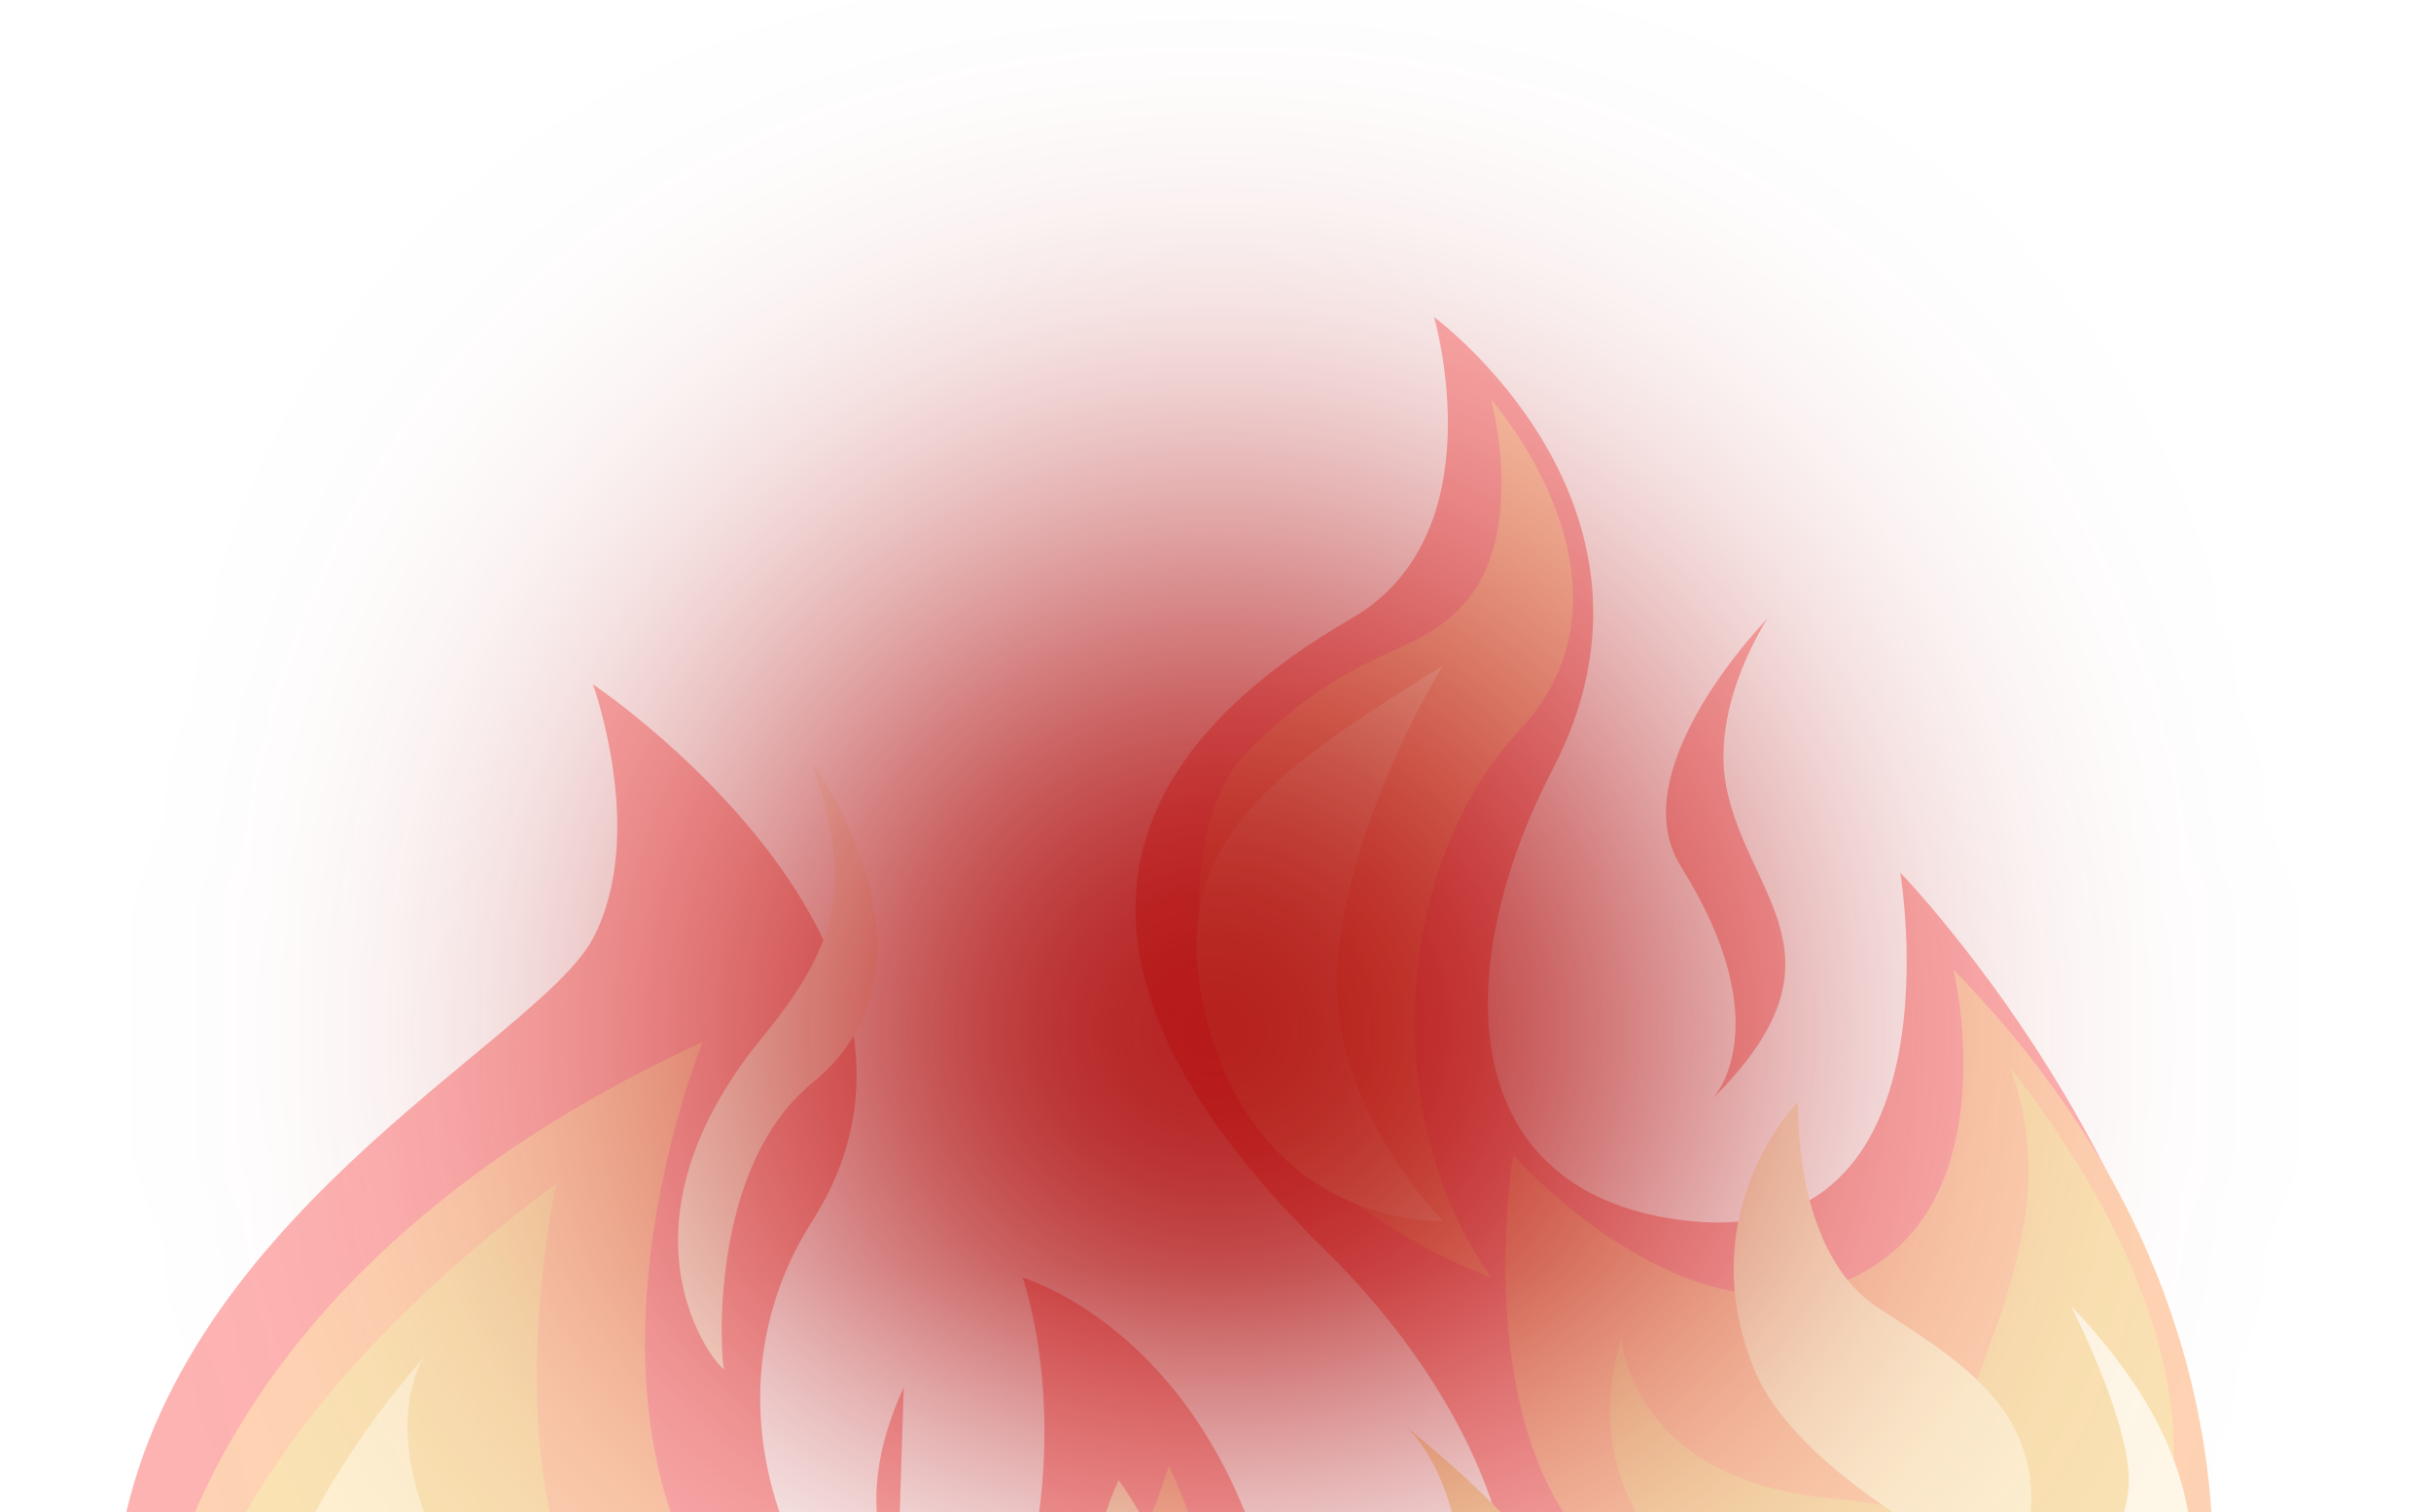
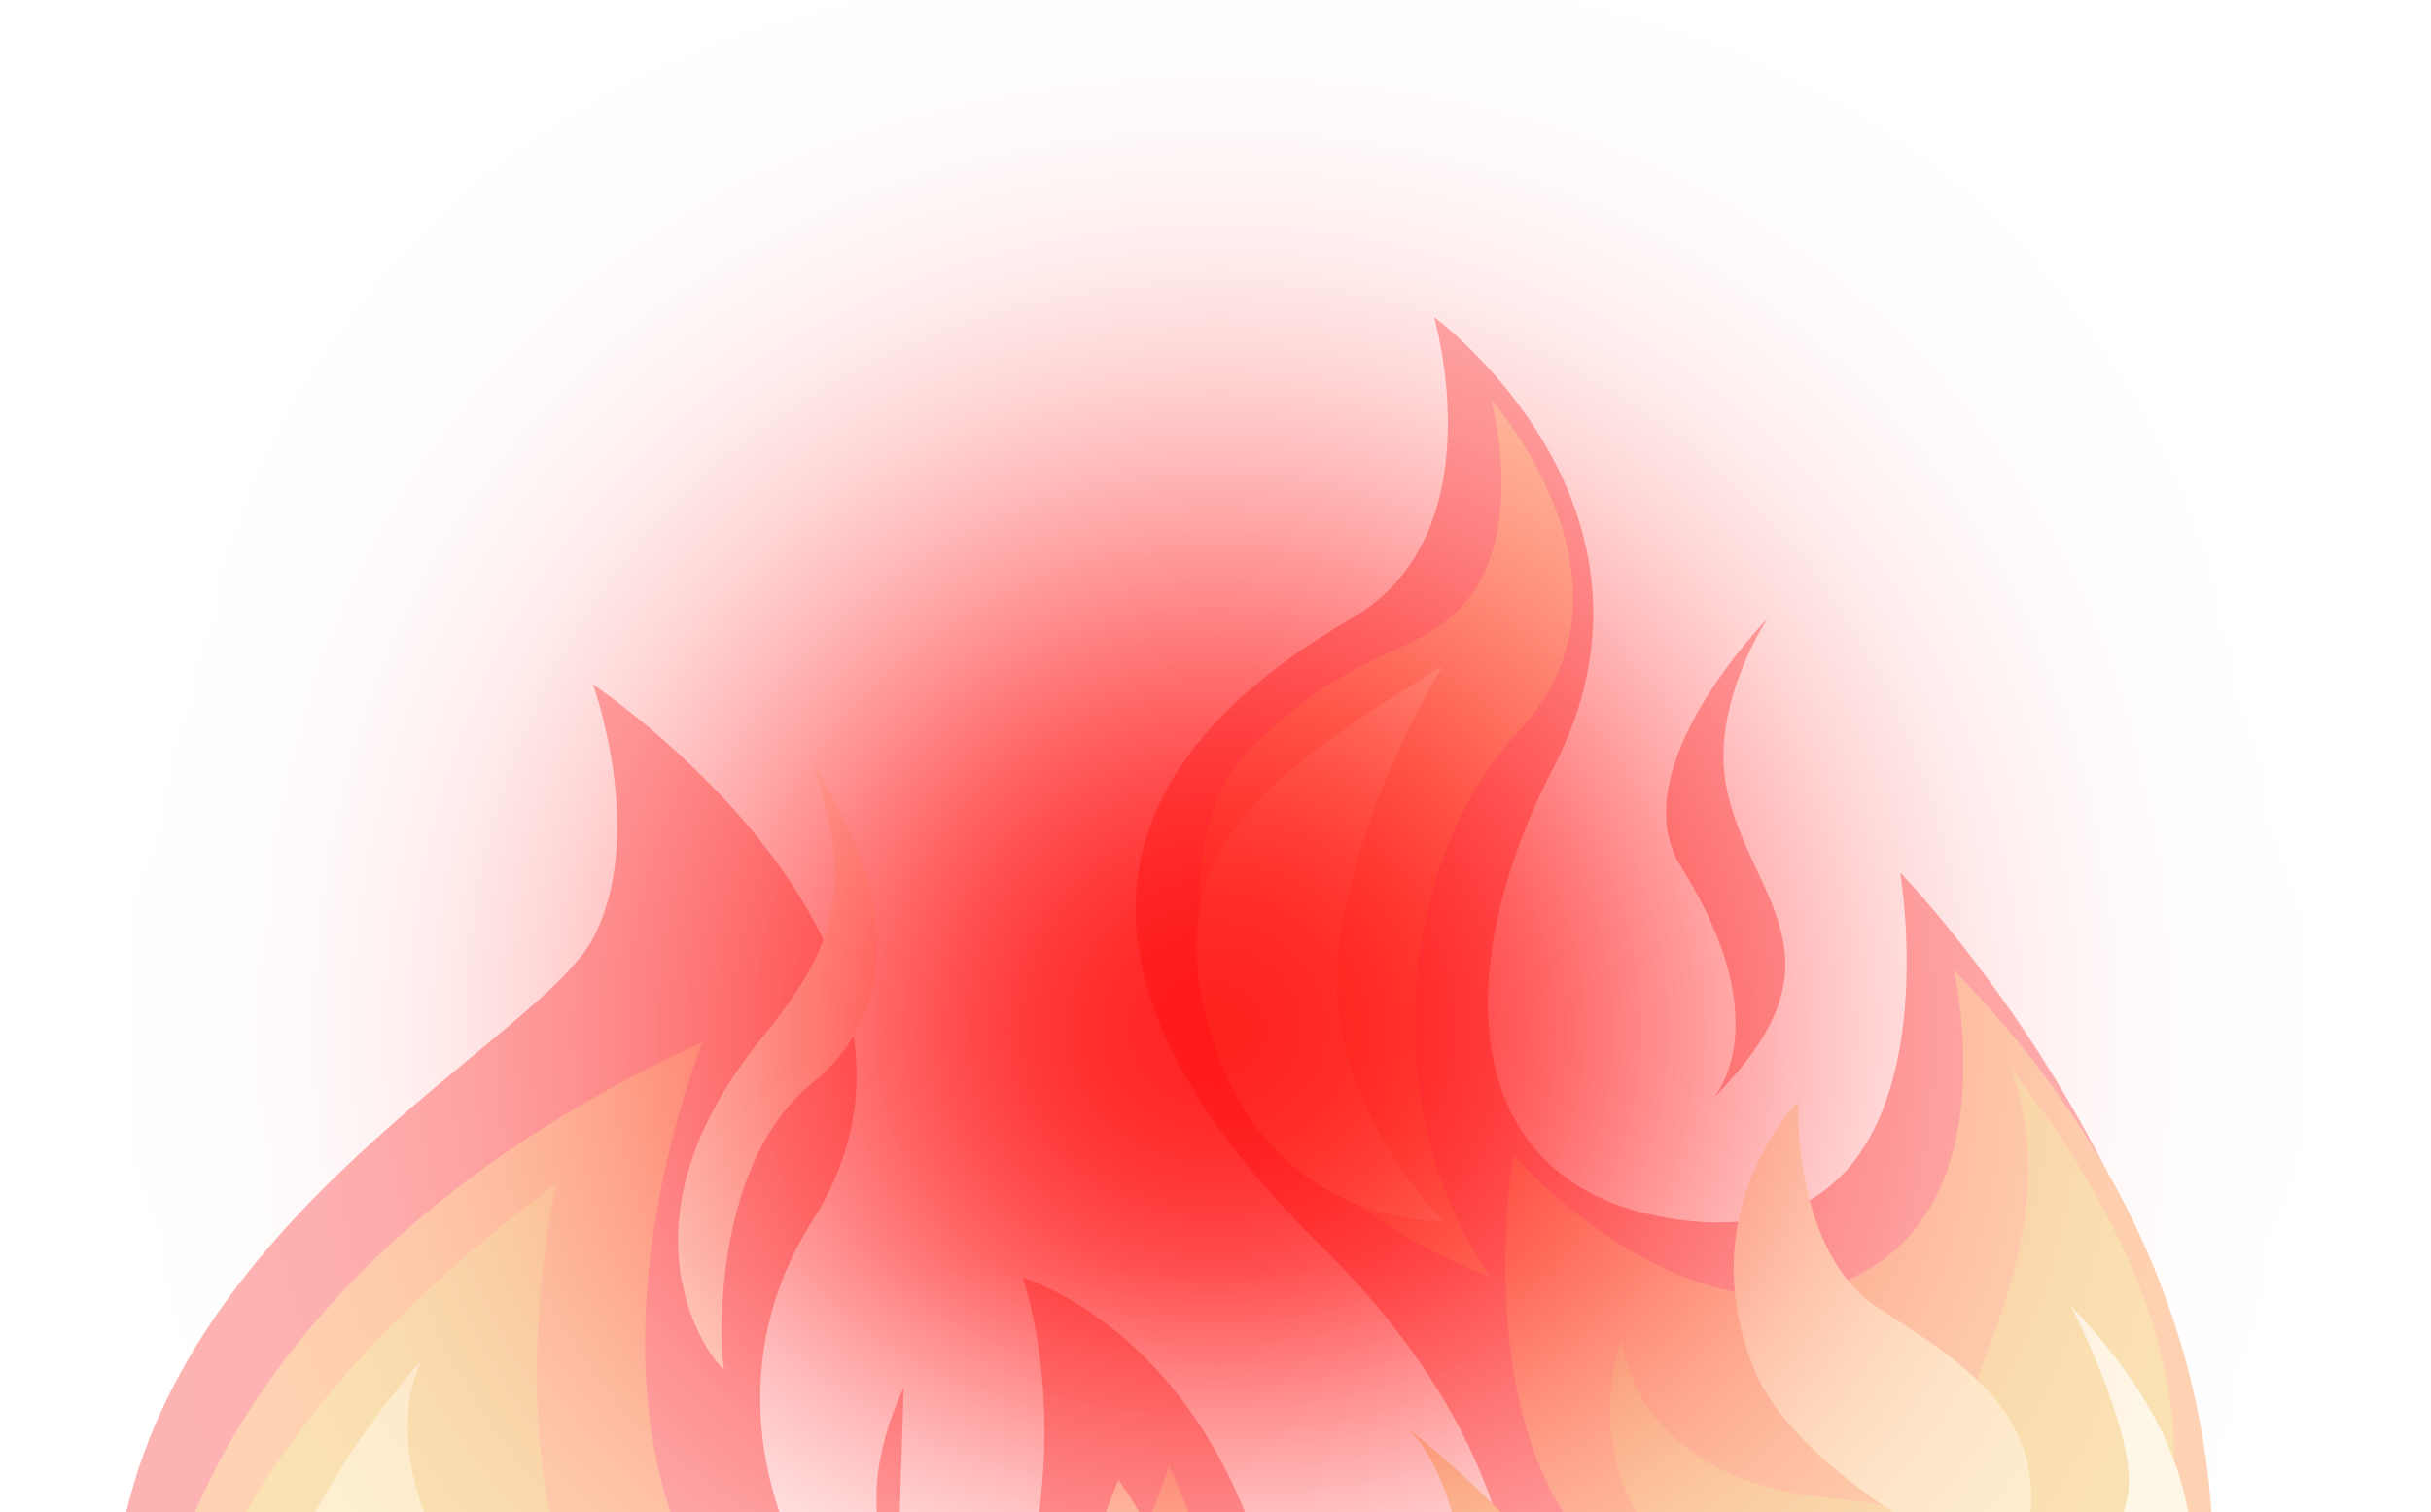
<svg xmlns="http://www.w3.org/2000/svg" width="1158" height="720" viewBox="0 0 1158 720" fill="none">
  <g opacity="0.3">
    <path d="M404.358 1061.64C82.196 1061.64 41.587 849.888 55.977 743.152C77.751 581.656 256.297 496.435 282.424 447.096C308.553 397.732 282.424 325.967 282.424 325.967C282.424 325.967 469.68 451.581 386.939 581.656C304.2 711.755 452.261 868.767 482.743 774.55C513.228 680.358 487.099 608.568 487.099 608.568C487.099 608.568 595.967 639.965 613.386 805.947C630.804 971.929 447.903 1061.64 404.358 1061.64Z" fill="#FC0001" />
-     <path d="M643.878 294.535C480.141 389.415 539.363 505.373 630.812 595.102C743.634 705.777 787.585 882.198 543.718 958.456C355.463 1017.33 434.849 1070.61 434.849 1070.61C434.849 1070.61 863.246 1164.88 1014.03 895.643C1144.68 662.379 905.162 415.67 905.162 415.67C905.162 415.67 935.646 595.102 805.005 581.657C692.51 570.061 689.903 462.054 739.683 366.329C805.005 240.729 683.07 151 683.07 151C683.07 151 713.554 254.174 643.878 294.535Z" fill="#FC0001" />
+     <path d="M643.878 294.535C480.141 389.415 539.363 505.373 630.812 595.102C743.634 705.778 787.585 882.198 543.718 958.456C355.463 1017.33 434.849 1070.61 434.849 1070.61C434.849 1070.61 863.246 1164.88 1014.03 895.643C1144.68 662.379 905.162 415.67 905.162 415.67C905.162 415.67 935.646 595.102 805.005 581.657C692.51 570.062 689.903 462.054 739.683 366.329C805.005 240.729 683.07 151 683.07 151C683.07 151 713.554 254.174 643.878 294.535Z" fill="#FC0001" />
    <path d="M334.685 496.429C-18.052 657.918 16.784 989.861 221.459 1066.12C426.134 1142.39 587.257 1016.78 591.613 895.669C595.967 774.559 556.774 698.297 556.774 698.297C556.774 698.297 495.808 904.634 373.875 801.477C251.942 698.297 334.685 496.429 334.685 496.429Z" fill="#FB6D01" />
    <path d="M710.273 608.581C549.148 545.792 555.805 396.814 593.784 358.496C646.041 305.783 672.708 314.892 697.21 287.855C727.691 254.196 710.273 190.281 710.273 190.281C710.273 190.281 788.661 278.877 723.338 348.419C667.007 408.356 653.663 527.837 710.273 608.581Z" fill="#FB6D01" />
    <path d="M930.567 462.017C1157.01 693.036 1033.63 989.855 870.328 1045.92C707.023 1101.99 680.894 1099.76 617.751 1063.86C554.606 1027.99 635.17 877.715 750.571 850.782C865.972 823.875 809.361 796.967 754.927 734.158C700.489 671.349 720.812 550.239 720.812 550.239C720.812 550.239 804.279 645.201 882.668 608.564C957.412 573.618 930.567 462.017 930.567 462.017Z" fill="#FB6D01" />
    <path d="M772.326 637.748C730.957 776.817 944.34 803.735 916.033 911.387C887.726 1019.04 680.877 1045.96 680.877 1045.96C680.877 1045.96 934.357 1096.94 1011.84 929.333C1077.16 788.015 957.402 720.73 874.662 714.006C776.771 706.041 772.326 637.748 772.326 637.748Z" fill="#EFA204" />
    <path d="M957.416 508.384C1105.48 697.531 1008.73 819.294 947.255 758.836C885.782 698.403 997.334 614.548 957.416 508.384Z" fill="#EFA204" />
    <path d="M265.002 563.727C27.67 740.909 45.814 922.604 163.392 1021.29C280.97 1119.97 480.562 1117.72 528.464 998.86C576.366 879.975 500.158 859.794 356.451 828.389C212.747 796.984 265.002 563.727 265.002 563.727Z" fill="#EFA204" />
-     <path d="M667.815 678.119C783.213 770.076 822.404 871.003 778.86 960.734C735.311 1050.44 543.704 1086.33 574.186 980.901C604.671 875.5 698.296 855.31 698.296 776.798C698.296 698.309 667.815 678.119 667.815 678.119Z" fill="#EFA204" />
-     <path d="M201.868 646.687C42.921 828.367 119.855 1031.71 220.014 1058.64C320.173 1085.57 469.687 1028 480.573 965.194C491.461 902.39 474.041 870.976 474.041 870.976C474.041 870.976 497.995 902.39 415.253 947.243C332.512 992.096 315.094 980.877 315.094 980.877C315.094 980.877 358.639 918.073 260.659 810.417C162.676 702.76 201.868 646.687 201.868 646.687Z" fill="#FACF67" />
-     <path d="M532.828 705.01C600.326 801.444 561.135 900.157 561.135 900.157C561.135 900.157 561.135 862.02 528.473 823.884C495.813 785.748 532.828 705.01 532.828 705.01Z" fill="#FACF67" />
-     <path d="M933.463 971.922C1039.37 884.65 1007.5 794.737 924.753 754.35C842.015 713.986 835.481 725.19 835.481 725.19C835.481 725.19 900.72 798.089 918.221 832.851C948.705 893.42 929.107 971.922 852.901 1012.29C776.69 1052.67 879.029 1016.79 933.463 971.922Z" fill="#FACF67" />
+     <path d="M667.815 678.119C783.213 770.076 822.404 871.003 778.86 960.734C735.311 1050.44 543.704 1086.33 574.186 980.901C604.671 875.5 698.296 855.31 698.296 776.798C698.296 698.31 667.815 678.119 667.815 678.119Z" fill="#EFA204" />
+     <path d="M201.868 646.688C42.921 828.367 119.855 1031.71 220.014 1058.64C320.173 1085.57 469.687 1028 480.573 965.194C491.461 902.39 474.041 870.976 474.041 870.976C474.041 870.976 497.995 902.39 415.253 947.243C332.512 992.096 315.094 980.877 315.094 980.877C315.094 980.877 358.639 918.073 260.659 810.417C162.676 702.76 201.868 646.688 201.868 646.688Z" fill="#FACF67" />
+     <path d="M532.828 705.01C600.326 801.444 561.135 900.157 561.135 900.157C561.135 900.157 561.135 862.02 528.473 823.884C495.813 785.747 532.828 705.01 532.828 705.01Z" fill="#FACF67" />
+     <path d="M933.463 971.922C1039.37 884.65 1007.5 794.737 924.753 754.35C842.015 713.985 835.481 725.19 835.481 725.19C835.481 725.19 900.72 798.089 918.221 832.851C948.705 893.42 929.107 971.922 852.901 1012.29C776.69 1052.67 879.029 1016.79 933.463 971.922Z" fill="#FACF67" />
    <path d="M687.42 316.992C604.68 368.571 554.598 402.22 574.194 482.979C599.245 586.188 687.42 581.667 687.42 581.667C687.42 581.667 630.808 525.593 637.338 456.059C643.871 386.526 687.42 316.992 687.42 316.992Z" fill="#FACF67" />
    <path d="M815.879 523.351C883.377 456.07 833.04 428.06 822.41 375.308C814.429 335.68 842.007 294.572 842.007 294.572C842.007 294.572 771.544 366.371 800.637 412.689C848.541 488.957 815.879 523.351 815.879 523.351Z" fill="#FC0001" />
    <path d="M386.937 363.359C404.356 417.198 403.501 444.996 363.711 493.436C283.873 590.642 346.292 656.434 344.84 651.939C343.389 647.469 337.015 556.591 386.937 515.886C456.611 459.059 386.937 363.359 386.937 363.359Z" fill="#FCE8B3" />
-     <path d="M430.493 660.895C402.913 720.717 427.59 752.107 427.59 752.107L430.493 660.895Z" fill="#FC0001" />
+     <path d="M430.493 660.895C402.913 720.717 427.59 752.106 427.59 752.106L430.493 660.895Z" fill="#FC0001" />
    <path d="M986.452 622.014C1051.77 690.799 1064.84 756.598 1011.13 856.765C1018.39 810.422 973.39 776.029 973.39 776.029C973.39 776.029 1015.78 738.672 1014.03 702.75C1012.58 672.85 986.452 622.014 986.452 622.014Z" fill="#FCE8B3" />
-     <path d="M959.586 752.882C987.891 677.36 934.909 649.694 894.264 622.775C853.62 595.881 856.523 524.845 856.523 524.845C856.523 524.845 804.995 576.44 835.476 651.937C857.812 707.27 959.586 752.882 959.586 752.882Z" fill="#FACF67" />
+     <path d="M959.586 752.882C987.891 677.361 934.909 649.694 894.264 622.775C853.62 595.881 856.523 524.845 856.523 524.845C856.523 524.845 804.995 576.44 835.476 651.937C857.812 707.27 959.586 752.882 959.586 752.882Z" fill="#FACF67" />
  </g>
-   <g filter="url(#filter0_f_404_842)">
-     <circle cx="579" cy="492" r="229" fill="#AA0000" />
+   <g filter="url(#filter0_f_404_1133)">
+     <circle cx="579" cy="492" r="229" fill="#FF0000" />
  </g>
  <defs>
-     <filter id="filter0_f_404_842" x="0" y="-87" width="1158" height="1158" filterUnits="userSpaceOnUse" color-interpolation-filters="sRGB">
+     <filter id="filter0_f_404_1133" x="0" y="-87" width="1158" height="1158" filterUnits="userSpaceOnUse" color-interpolation-filters="sRGB">
      <feFlood flood-opacity="0" result="BackgroundImageFix" />
      <feBlend mode="normal" in="SourceGraphic" in2="BackgroundImageFix" result="shape" />
-       <feGaussianBlur stdDeviation="175" result="effect1_foregroundBlur_404_842" />
+       <feGaussianBlur stdDeviation="175" result="effect1_foregroundBlur_404_1133" />
    </filter>
  </defs>
</svg>
